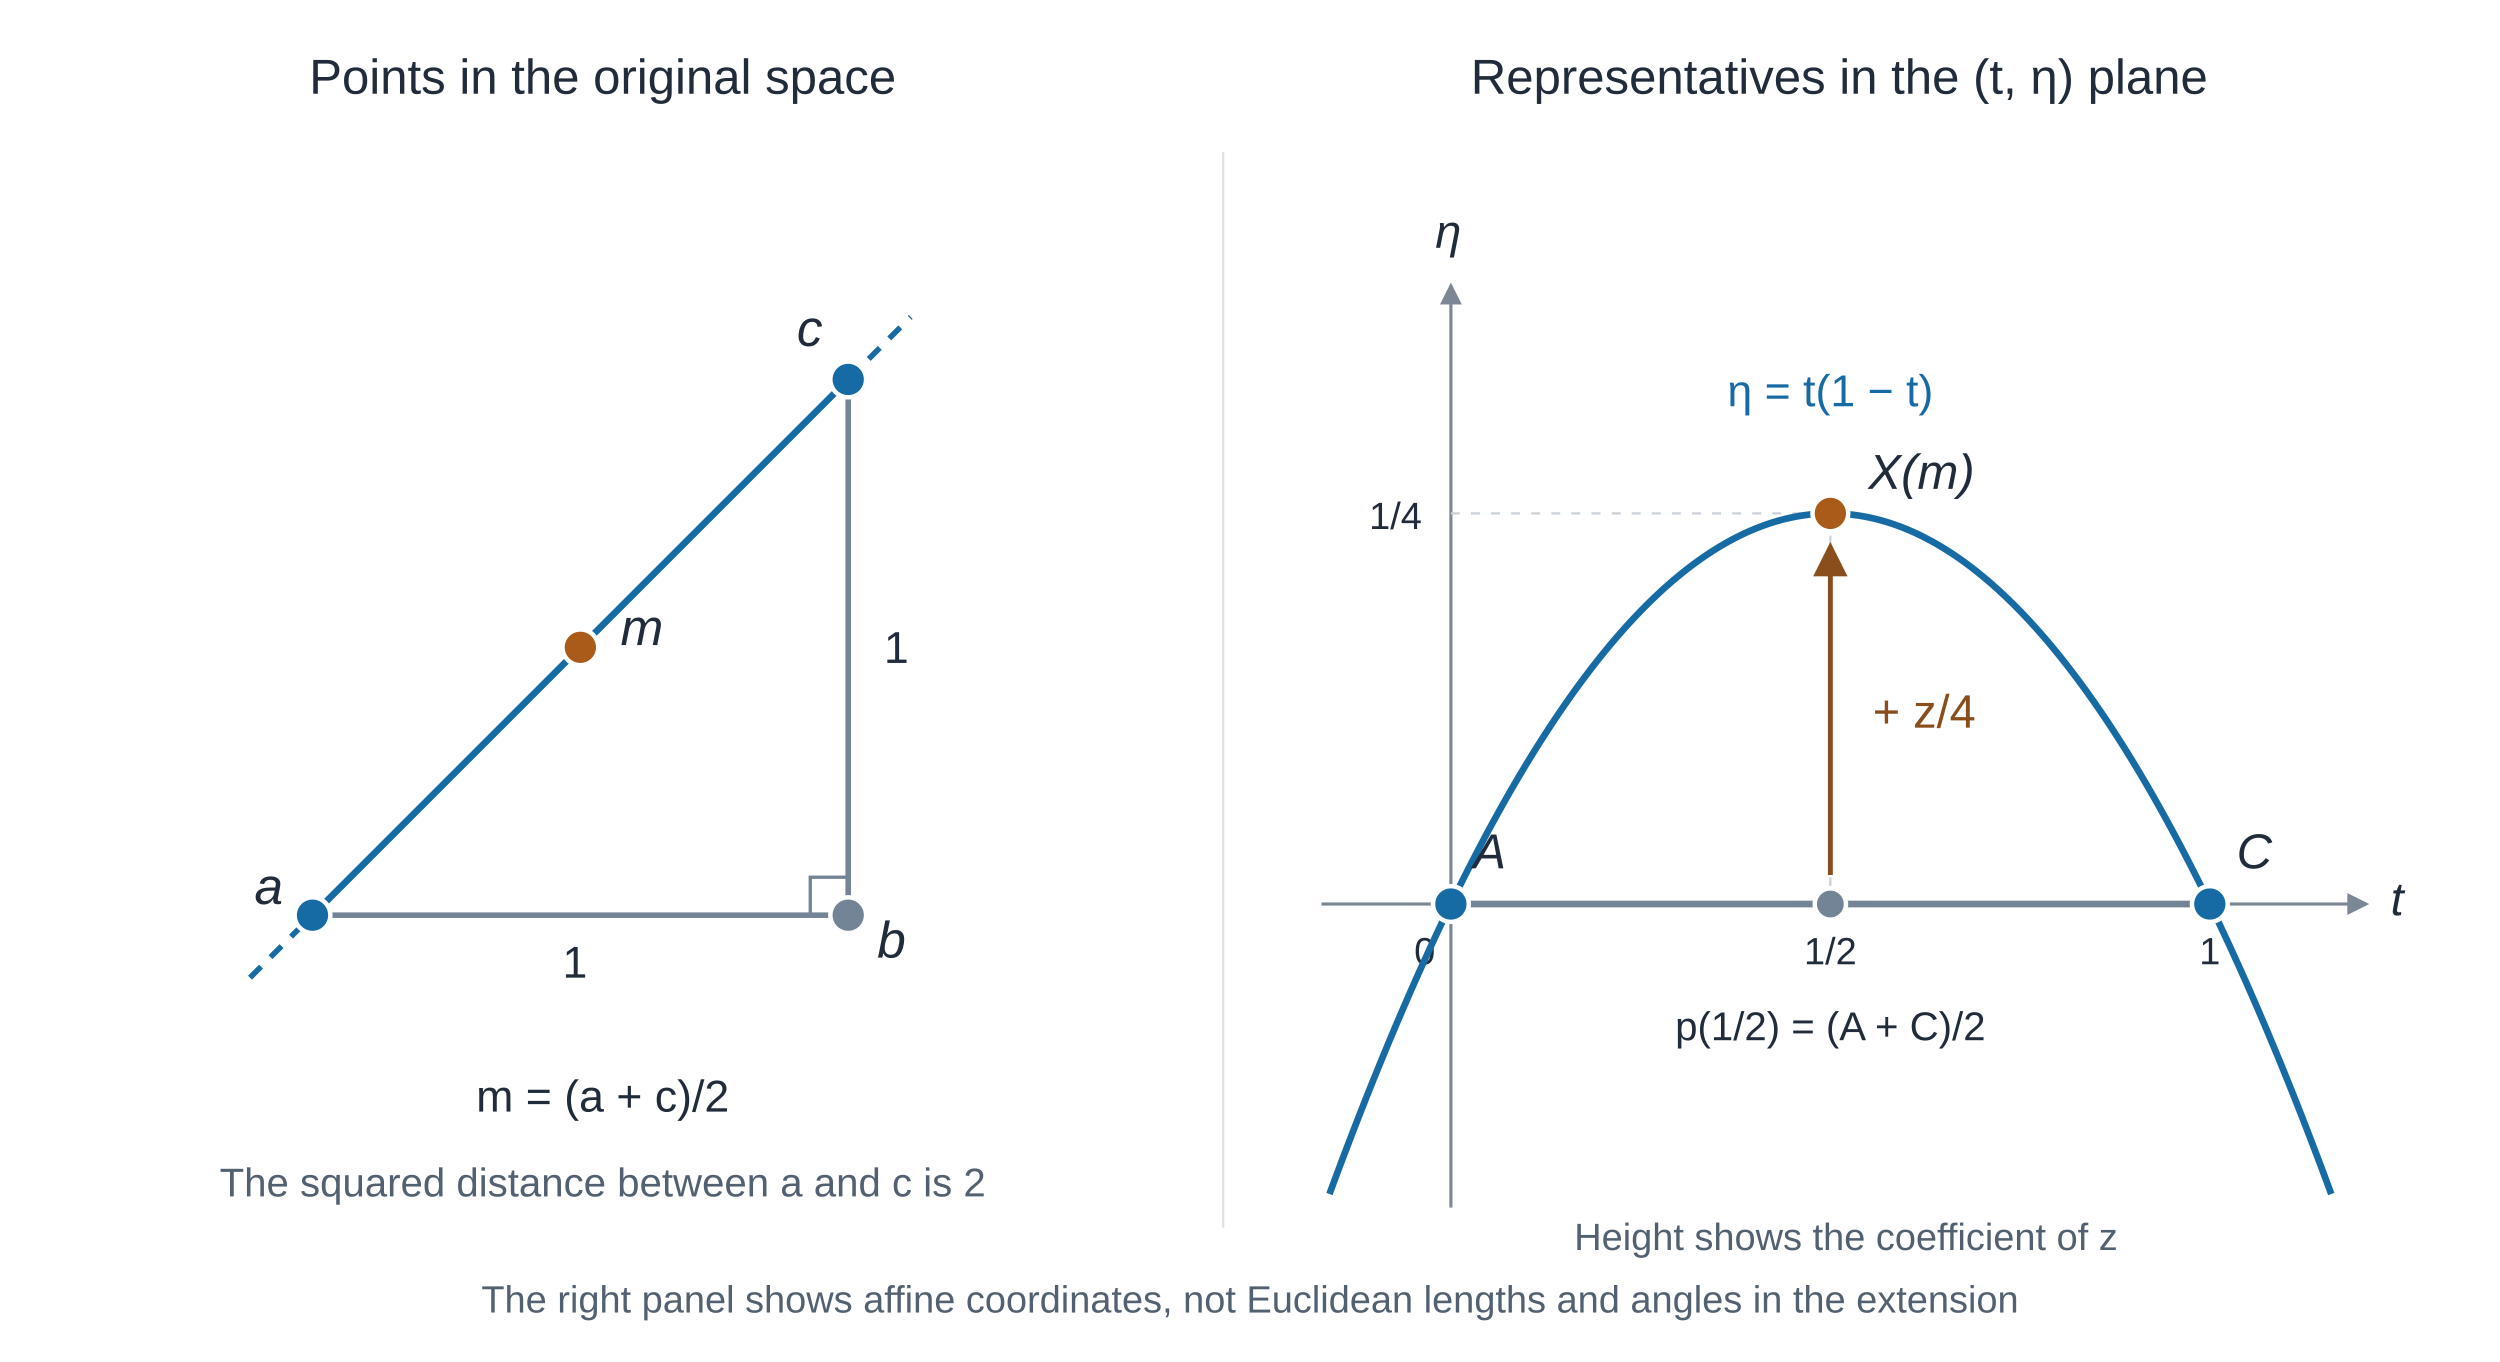
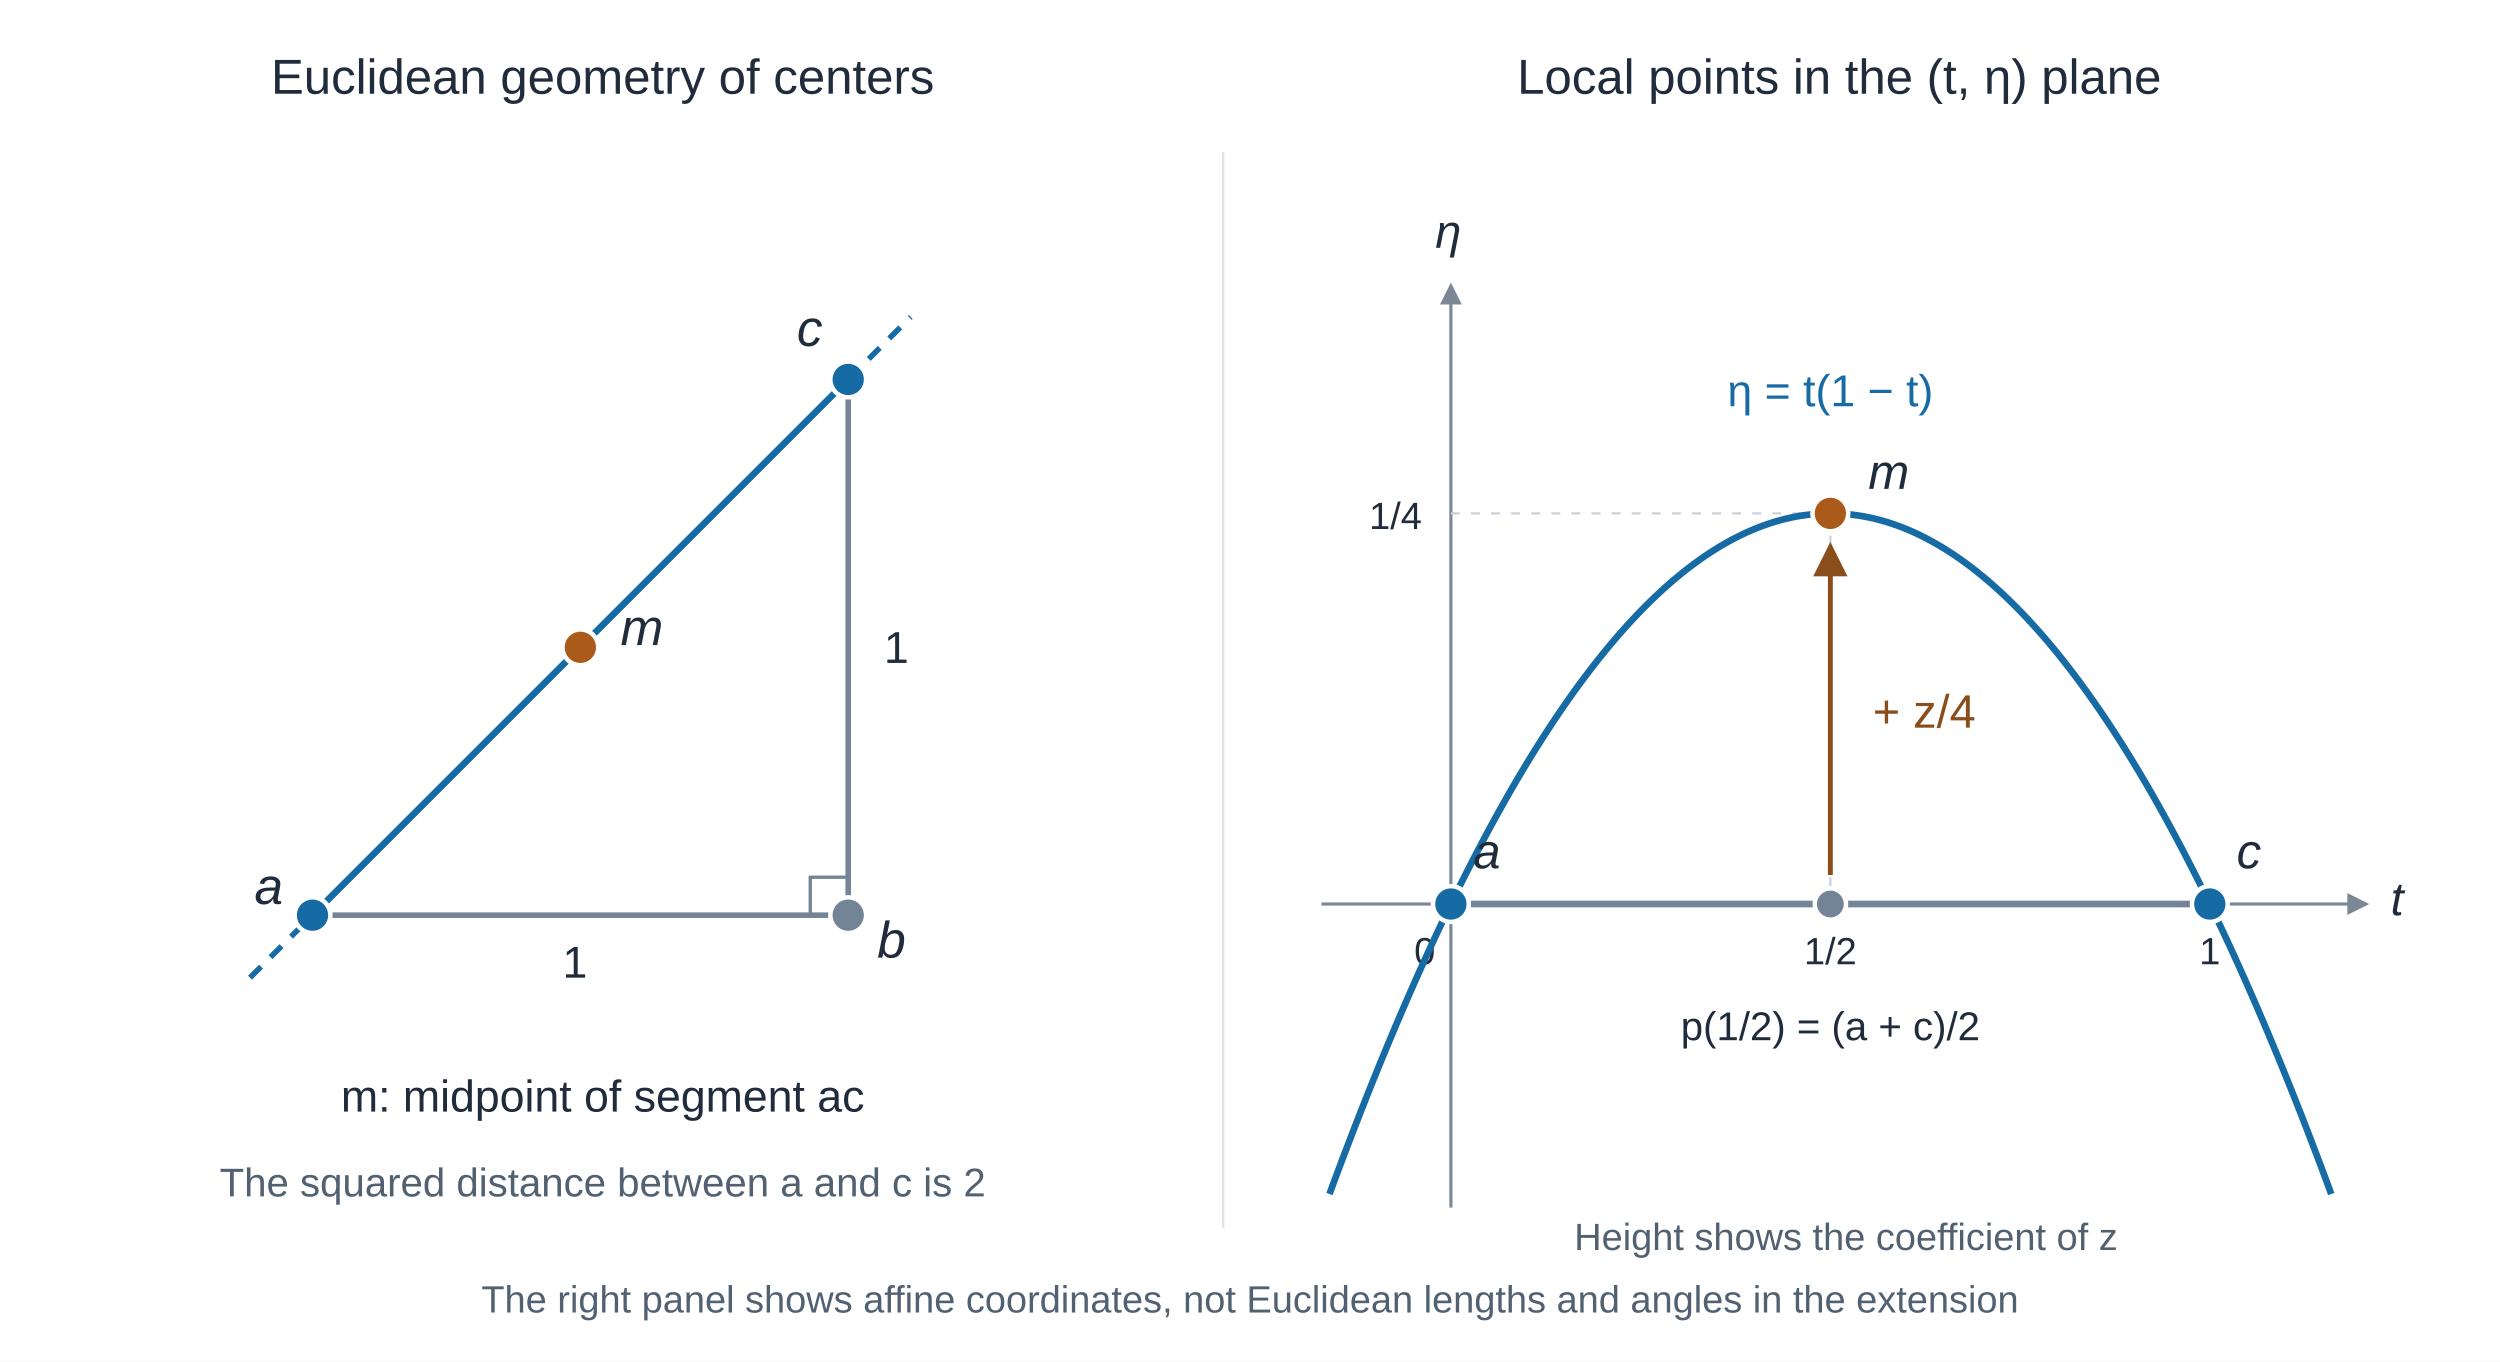
<svg xmlns="http://www.w3.org/2000/svg" width="1120" height="610" viewBox="0 0 1120 610" role="img" aria-labelledby="title desc">
  <defs>
    <marker id="arrow" markerWidth="7" markerHeight="7" refX="6" refY="3.5" orient="auto">
      <path d="M0 0L7 3.5L0 7Z" fill="#8a4d1c" />
    </marker>
    <marker id="axis" markerWidth="7" markerHeight="7" refX="6" refY="3.5" orient="auto">
      <path d="M0 0L7 3.5L0 7Z" fill="#7b8794" />
    </marker>
  </defs>
  <rect width="1120" height="610" fill="white" />
  <g font-family="Arial, DejaVu Sans, sans-serif" fill="#202c3b">
-     <text x="270" y="42" text-anchor="middle" font-size="22">Points in the original space</text>
-     <text x="824" y="42" text-anchor="middle" font-size="22">Representatives in the (t, η) plane</text>
+     <text x="270" y="42" text-anchor="middle" font-size="22">Euclidean geometry of centers</text>
+     <text x="824" y="42" text-anchor="middle" font-size="22">Local points in the (t, η) plane</text>
    <path d="M548 68V550" stroke="#dce1e7" />
    <g stroke="#748497" stroke-width="2.5" fill="none">
      <path d="M140 410H380V170" />
      <path d="M363 410V393H380" stroke-width="1.5" />
    </g>
    <path d="M112 438L140 410M380 170L408 142" stroke="#176ba4" stroke-width="2.5" stroke-dasharray="7 6" />
    <path d="M140 410L380 170" stroke="#176ba4" stroke-width="3" />
    <g font-size="20">
      <text x="252" y="438">1</text>
      <text x="396" y="297">1</text>
    </g>
    <g fill="#176ba4" stroke="white" stroke-width="2">
      <circle cx="140" cy="410" r="8" />
      <circle cx="380" cy="170" r="8" />
    </g>
    <circle cx="380" cy="410" r="8" fill="#748497" stroke="white" stroke-width="2" />
    <circle cx="260" cy="290" r="8" fill="#aa5b19" stroke="white" stroke-width="2" />
    <g font-size="23" font-style="italic">
      <text x="114" y="405">a</text>
      <text x="393" y="429">b</text>
      <text x="357" y="155">c</text>
      <text x="278" y="289">m</text>
    </g>
-     <text x="270" y="498" text-anchor="middle" font-size="20">m = (a + c)/2</text>
+     <text x="270" y="498" text-anchor="middle" font-size="20">m: midpoint of segment ac</text>
    <text x="270" y="536" text-anchor="middle" font-size="18" fill="#526172">The squared distance between a and c is 2</text>
    <g stroke="#7b8794" stroke-width="1.4" fill="none" marker-end="url(#axis)">
      <path d="M592 405H1060" />
      <path d="M650 541V128" />
    </g>
    <text x="1071" y="410" font-size="21" font-style="italic">t</text>
    <text x="643" y="111" font-size="21" font-style="italic">η</text>
    <path d="M650 230H820V405" fill="none" stroke="#c9d0d8" stroke-dasharray="4 5" />
    <text x="637" y="237" text-anchor="end" font-size="17">1/4</text>
    <text x="643" y="432" text-anchor="end" font-size="17">0</text>
    <text x="820" y="432" text-anchor="middle" font-size="17">1/2</text>
    <text x="990" y="432" text-anchor="middle" font-size="17">1</text>
    <path d="M595.600,534.920 L597.096,530.868 L598.592,526.843 L600.088,522.845 L601.584,518.874 L603.080,514.931 L604.576,511.014 L606.072,507.125 L607.568,503.263 L609.064,499.427 L610.560,495.619 L612.056,491.838 L613.552,488.084 L615.048,484.357 L616.544,480.658 L618.040,476.985 L619.536,473.340 L621.032,469.721 L622.528,466.130 L624.024,462.566 L625.520,459.029 L627.016,455.519 L628.512,452.036 L630.008,448.580 L631.504,445.152 L633.000,441.750 L634.496,438.376 L635.992,435.028 L637.488,431.708 L638.984,428.415 L640.480,425.149 L641.976,421.910 L643.472,418.698 L644.968,415.513 L646.464,412.356 L647.960,409.225 L649.456,406.122 L650.952,403.045 L652.448,399.996 L653.944,396.974 L655.440,393.979 L656.936,391.011 L658.432,388.071 L659.928,385.157 L661.424,382.270 L662.920,379.411 L664.416,376.578 L665.912,373.773 L667.408,370.995 L668.904,368.244 L670.400,365.520 L671.896,362.823 L673.392,360.153 L674.888,357.511 L676.384,354.895 L677.880,352.307 L679.376,349.745 L680.872,347.211 L682.368,344.704 L683.864,342.224 L685.360,339.771 L686.856,337.345 L688.352,334.947 L689.848,332.575 L691.344,330.231 L692.840,327.913 L694.336,325.623 L695.832,323.360 L697.328,321.124 L698.824,318.915 L700.320,316.733 L701.816,314.578 L703.312,312.450 L704.808,310.350 L706.304,308.276 L707.800,306.230 L709.296,304.211 L710.792,302.219 L712.288,300.254 L713.784,298.316 L715.280,296.405 L716.776,294.521 L718.272,292.664 L719.768,290.835 L721.264,289.033 L722.760,287.257 L724.256,285.509 L725.752,283.788 L727.248,282.094 L728.744,280.427 L730.240,278.787 L731.736,277.175 L733.232,275.589 L734.728,274.030 L736.224,272.499 L737.720,270.995 L739.216,269.518 L740.712,268.068 L742.208,266.645 L743.704,265.249 L745.200,263.880 L746.696,262.538 L748.192,261.224 L749.688,259.936 L751.184,258.676 L752.680,257.443 L754.176,256.237 L755.672,255.058 L757.168,253.906 L758.664,252.781 L760.160,251.683 L761.656,250.613 L763.152,249.569 L764.648,248.553 L766.144,247.563 L767.640,246.601 L769.136,245.666 L770.632,244.758 L772.128,243.877 L773.624,243.023 L775.120,242.197 L776.616,241.397 L778.112,240.625 L779.608,239.879 L781.104,239.161 L782.600,238.470 L784.096,237.806 L785.592,237.169 L787.088,236.559 L788.584,235.976 L790.080,235.421 L791.576,234.892 L793.072,234.391 L794.568,233.917 L796.064,233.469 L797.560,233.049 L799.056,232.656 L800.552,232.290 L802.048,231.951 L803.544,231.640 L805.040,231.355 L806.536,231.098 L808.032,230.867 L809.528,230.664 L811.024,230.488 L812.520,230.339 L814.016,230.217 L815.512,230.122 L817.008,230.054 L818.504,230.014 L820.000,230.000 L821.496,230.014 L822.992,230.054 L824.488,230.122 L825.984,230.217 L827.480,230.339 L828.976,230.488 L830.472,230.664 L831.968,230.867 L833.464,231.098 L834.960,231.355 L836.456,231.640 L837.952,231.951 L839.448,232.290 L840.944,232.656 L842.440,233.049 L843.936,233.469 L845.432,233.917 L846.928,234.391 L848.424,234.892 L849.920,235.421 L851.416,235.976 L852.912,236.559 L854.408,237.169 L855.904,237.806 L857.400,238.470 L858.896,239.161 L860.392,239.879 L861.888,240.625 L863.384,241.397 L864.880,242.197 L866.376,243.023 L867.872,243.877 L869.368,244.758 L870.864,245.666 L872.360,246.601 L873.856,247.563 L875.352,248.553 L876.848,249.569 L878.344,250.613 L879.840,251.683 L881.336,252.781 L882.832,253.906 L884.328,255.058 L885.824,256.237 L887.320,257.443 L888.816,258.676 L890.312,259.936 L891.808,261.224 L893.304,262.538 L894.800,263.880 L896.296,265.249 L897.792,266.645 L899.288,268.068 L900.784,269.518 L902.280,270.995 L903.776,272.499 L905.272,274.030 L906.768,275.589 L908.264,277.175 L909.760,278.787 L911.256,280.427 L912.752,282.094 L914.248,283.788 L915.744,285.509 L917.240,287.257 L918.736,289.033 L920.232,290.835 L921.728,292.664 L923.224,294.521 L924.720,296.405 L926.216,298.316 L927.712,300.254 L929.208,302.219 L930.704,304.211 L932.200,306.230 L933.696,308.276 L935.192,310.350 L936.688,312.450 L938.184,314.578 L939.680,316.733 L941.176,318.915 L942.672,321.124 L944.168,323.360 L945.664,325.623 L947.160,327.913 L948.656,330.231 L950.152,332.575 L951.648,334.947 L953.144,337.345 L954.640,339.771 L956.136,342.224 L957.632,344.704 L959.128,347.211 L960.624,349.745 L962.120,352.307 L963.616,354.895 L965.112,357.511 L966.608,360.153 L968.104,362.823 L969.600,365.520 L971.096,368.244 L972.592,370.995 L974.088,373.773 L975.584,376.578 L977.080,379.411 L978.576,382.270 L980.072,385.157 L981.568,388.071 L983.064,391.011 L984.560,393.979 L986.056,396.974 L987.552,399.996 L989.048,403.045 L990.544,406.122 L992.040,409.225 L993.536,412.356 L995.032,415.513 L996.528,418.698 L998.024,421.910 L999.520,425.149 L1001.016,428.415 L1002.512,431.708 L1004.008,435.028 L1005.504,438.376 L1007.000,441.750 L1008.496,445.152 L1009.992,448.580 L1011.488,452.036 L1012.984,455.519 L1014.480,459.029 L1015.976,462.566 L1017.472,466.130 L1018.968,469.721 L1020.464,473.340 L1021.960,476.985 L1023.456,480.658 L1024.952,484.357 L1026.448,488.084 L1027.944,491.838 L1029.440,495.619 L1030.936,499.427 L1032.432,503.263 L1033.928,507.125 L1035.424,511.014 L1036.920,514.931 L1038.416,518.874 L1039.912,522.845 L1041.408,526.843 L1042.904,530.868 L1044.400,534.920" fill="none" stroke="#176ba4" stroke-width="3" />
    <path d="M650 405H990" stroke="#748497" stroke-width="3" />
    <path d="M820 392V245" stroke="#8a4d1c" stroke-width="2.2" marker-end="url(#arrow)" />
    <text x="839" y="326" font-size="21" fill="#8a4d1c">+ z/4</text>
    <g fill="#176ba4" stroke="white" stroke-width="2">
      <circle cx="650" cy="405" r="8" />
      <circle cx="990" cy="405" r="8" />
    </g>
    <circle cx="820" cy="405" r="7" fill="#748497" stroke="white" stroke-width="2" />
    <circle cx="820" cy="230" r="8" fill="#aa5b19" stroke="white" stroke-width="2" />
    <g font-size="22" font-style="italic">
-       <text x="660" y="389">A</text>
-       <text x="1002" y="389">C</text>
-       <text x="837" y="219">X(m)</text>
+       <text x="660" y="389">a</text>
+       <text x="1002" y="389">c</text>
+       <text x="837" y="219">m</text>
    </g>
-     <text x="820" y="466" text-anchor="middle" font-size="18">p(1/2) = (A + C)/2</text>
+     <text x="820" y="466" text-anchor="middle" font-size="18">p(1/2) = (a + c)/2</text>
    <text x="820" y="182" text-anchor="middle" font-size="20" fill="#176ba4">η = t(1 − t)</text>
    <text x="827" y="560" text-anchor="middle" font-size="17" fill="#526172">Height shows the coefficient of z</text>
    <text x="560" y="588" text-anchor="middle" font-size="17" fill="#526172">The right panel shows affine coordinates, not Euclidean lengths and angles in the extension</text>
  </g>
</svg>
